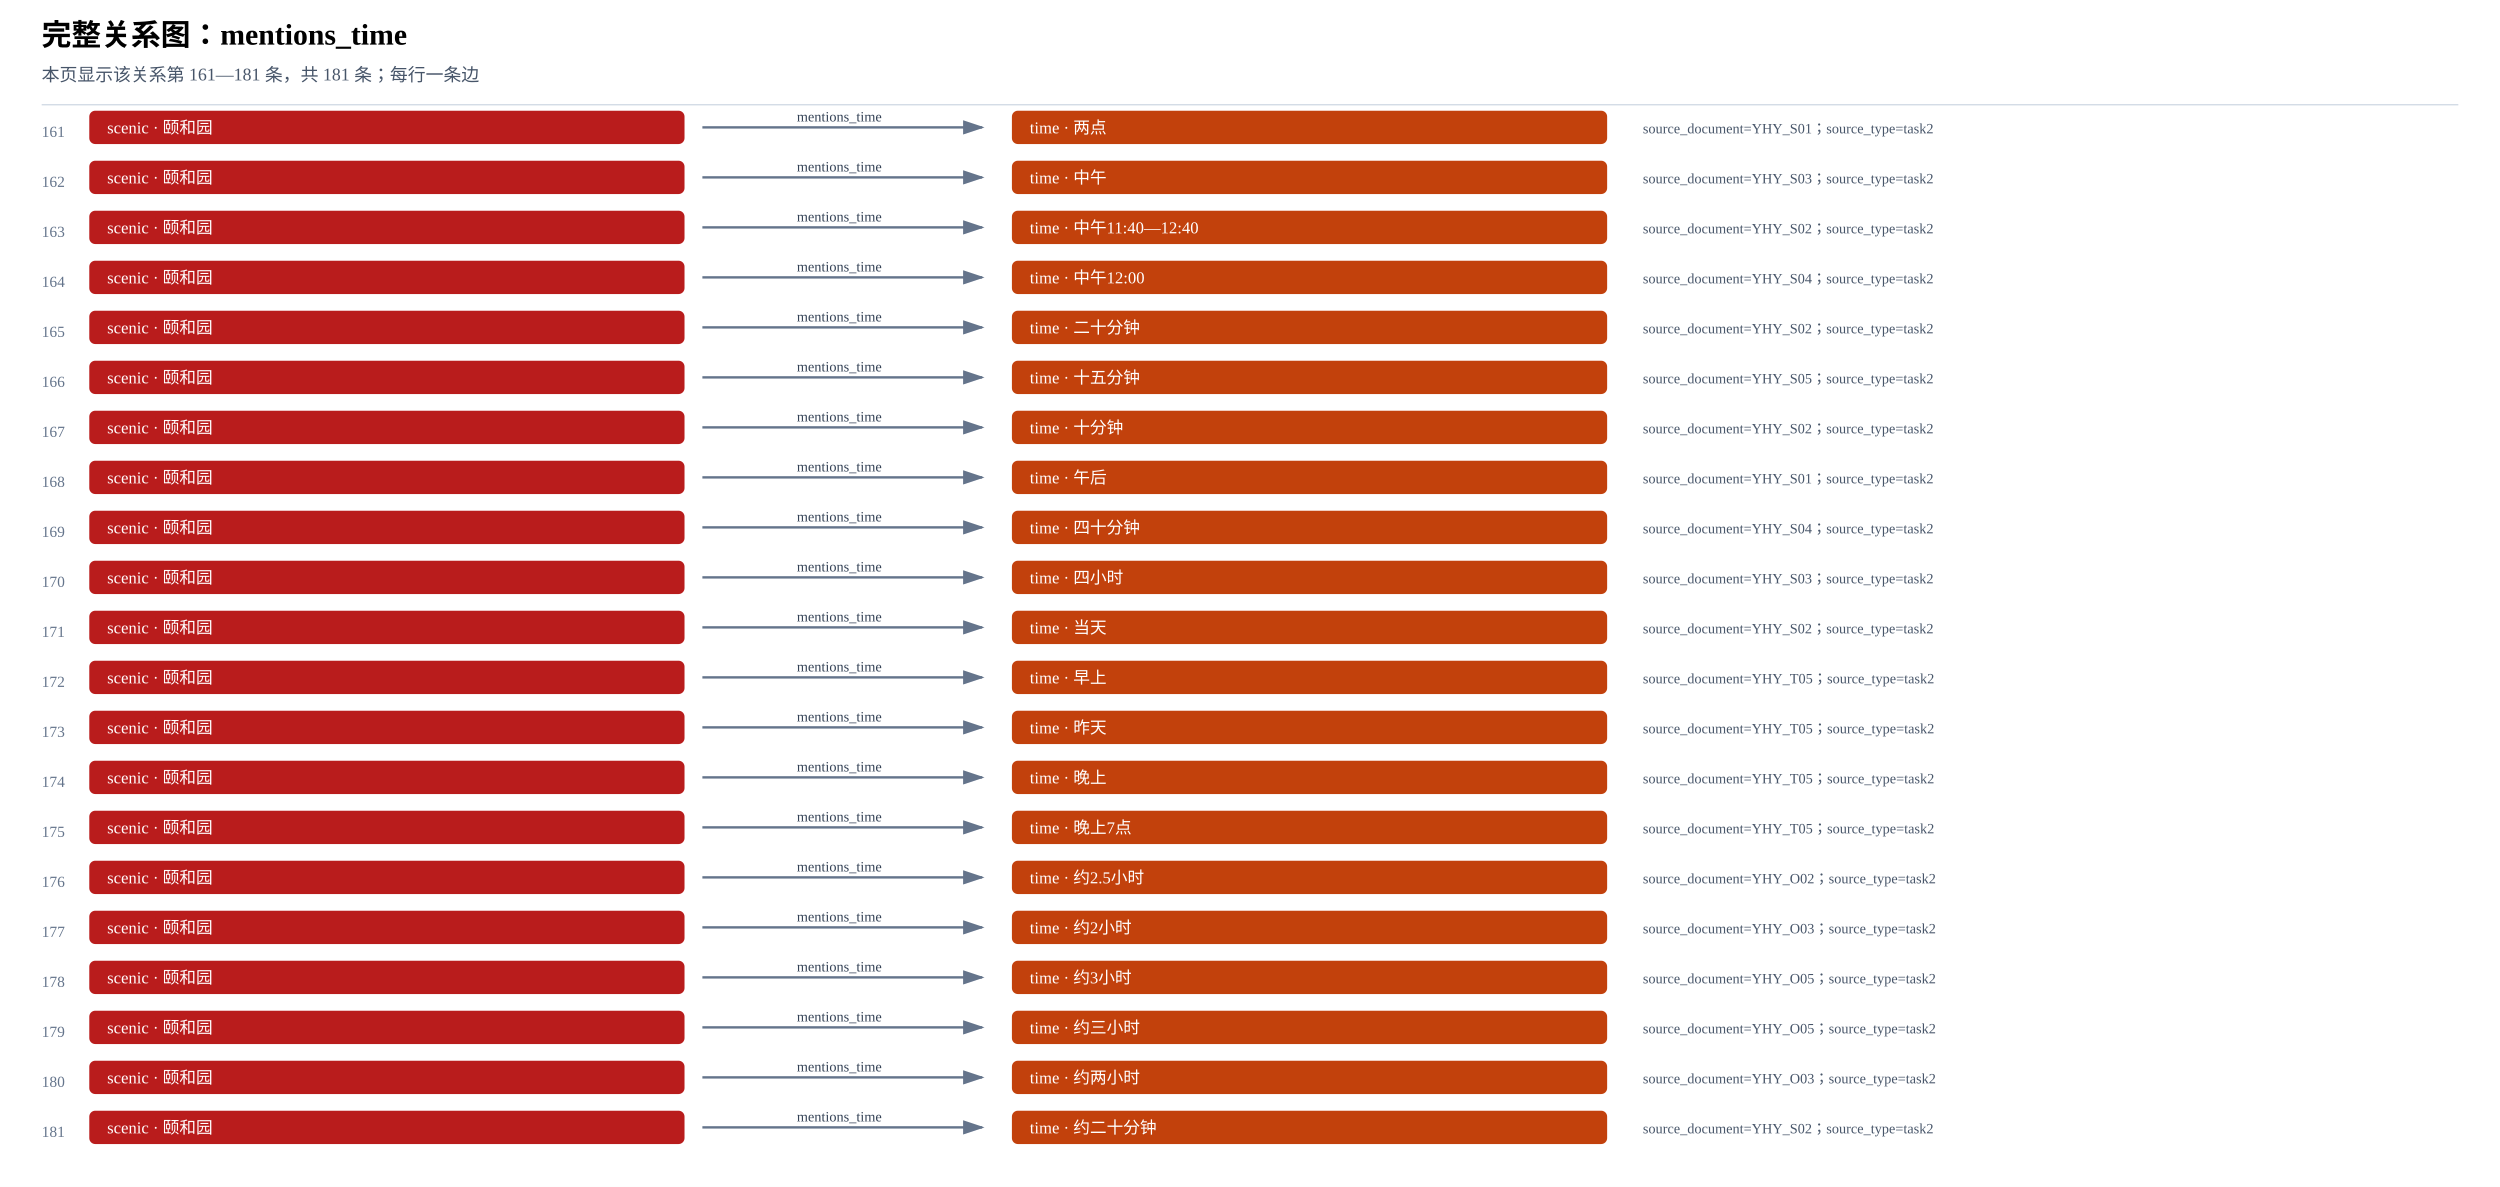
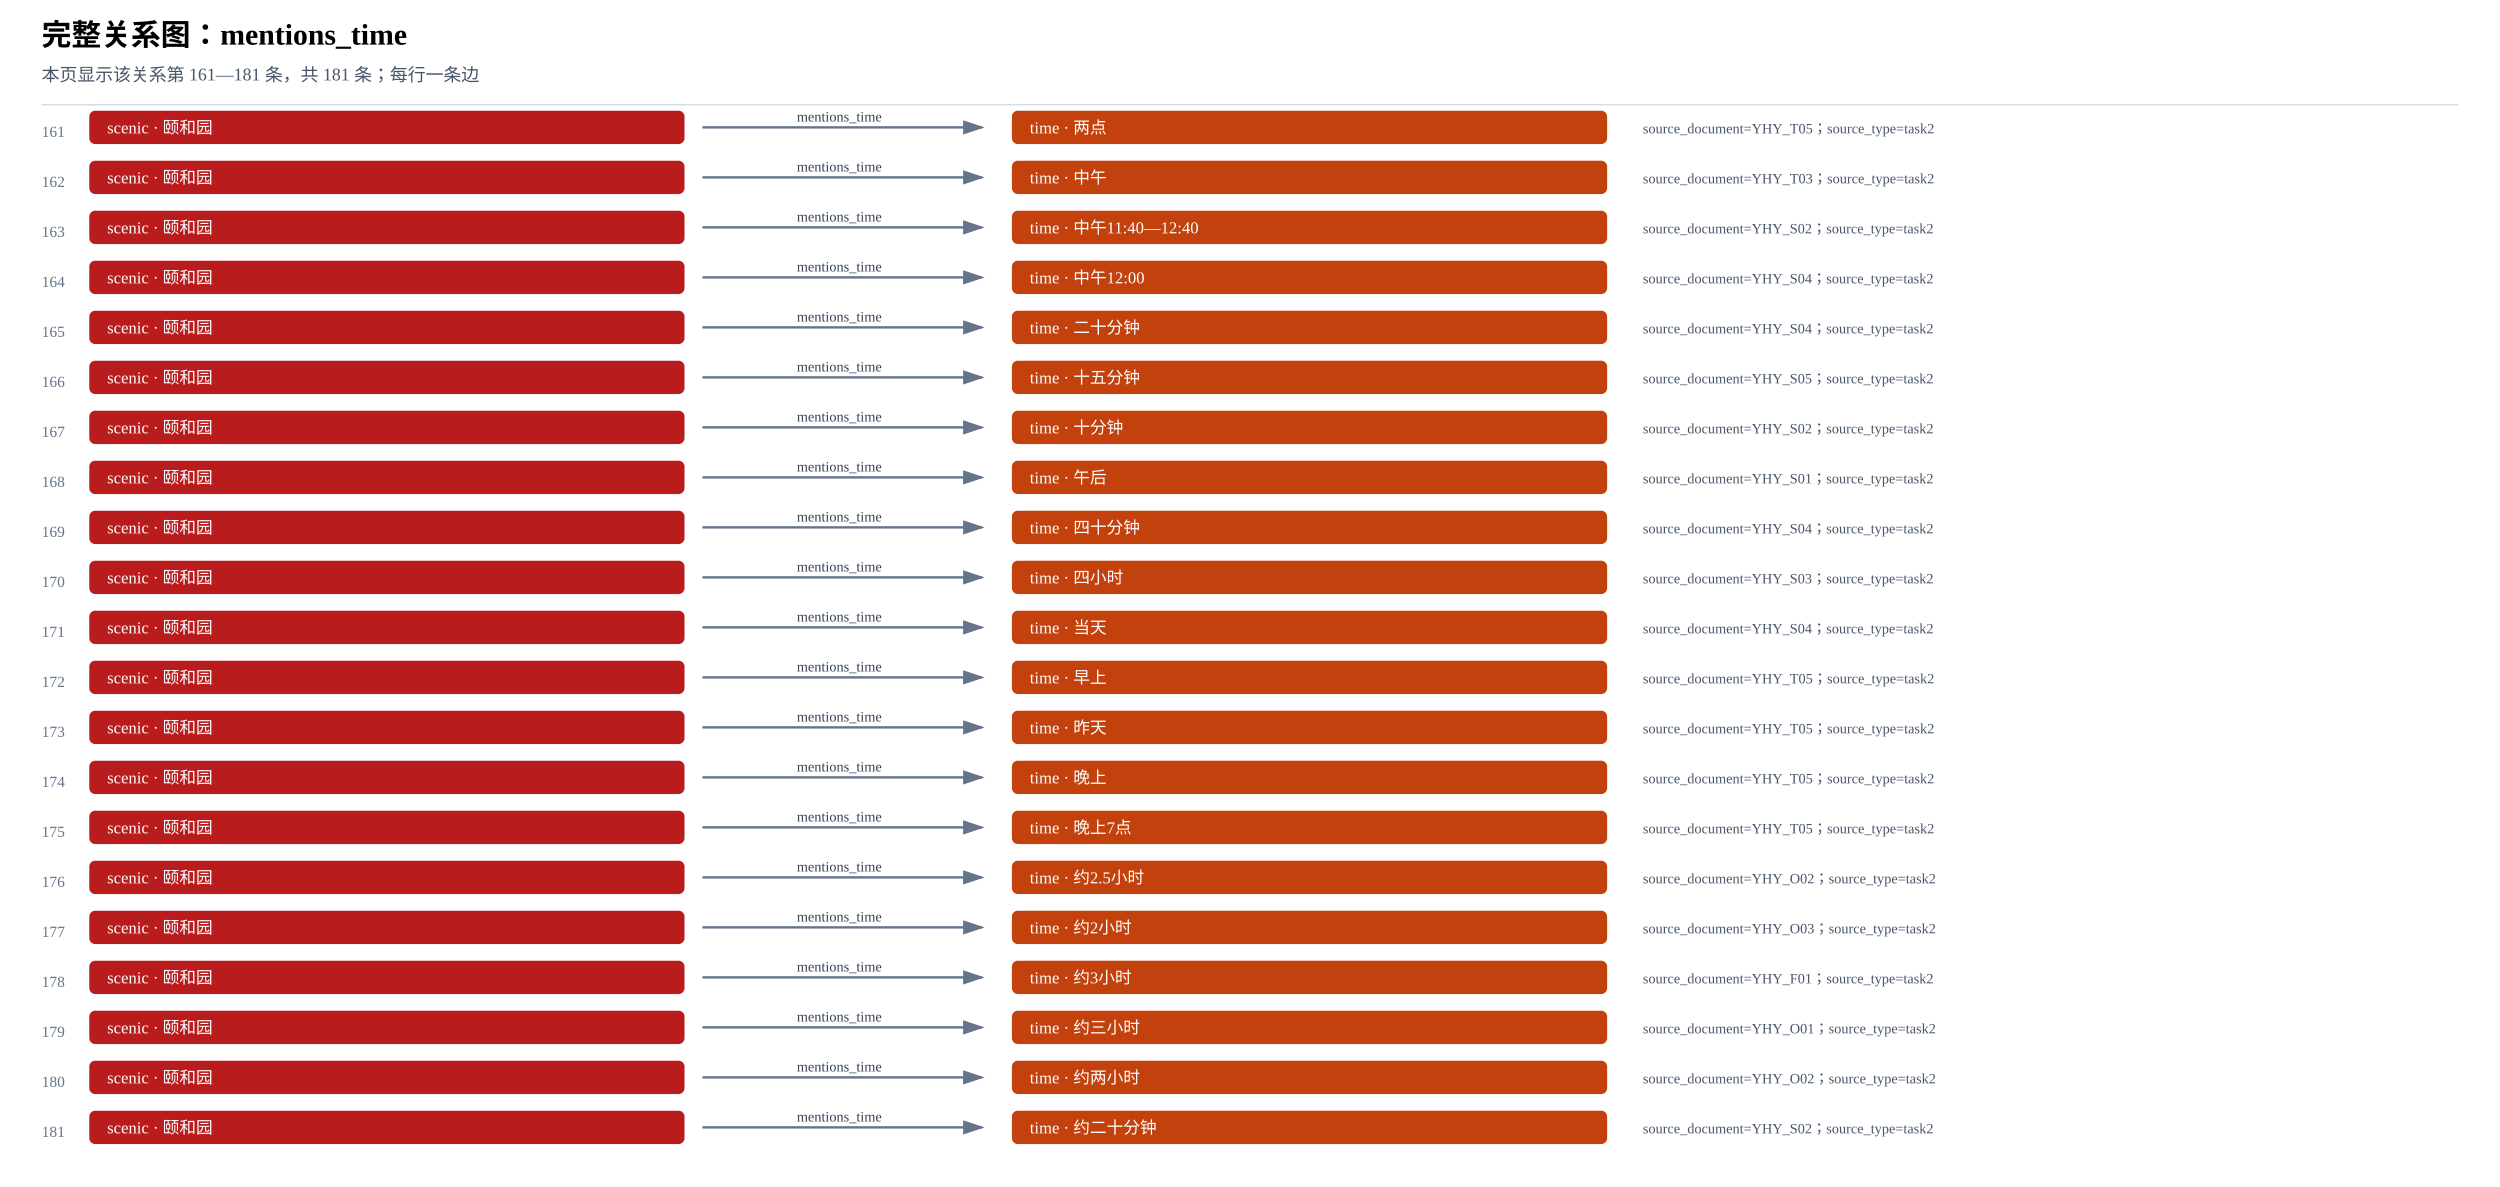
<svg xmlns="http://www.w3.org/2000/svg" width="2100" height="997" viewBox="0 0 2100 997">
  <defs>
    <marker id="edge-arrow" markerWidth="9" markerHeight="9" refX="8" refY="3" orient="auto">
      <path d="M0,0 L0,6 L9,3 z" fill="#64748b" />
    </marker>
  </defs>
  <rect width="100%" height="100%" fill="#ffffff" />
  <text x="35" y="38" font-size="25" font-weight="bold">完整关系图：mentions_time</text>
  <text x="35" y="68" font-size="15" fill="#475569">本页显示该关系第 161—181 条，共 181 条；每行一条边</text>
  <line x1="35" y1="88" x2="2065" y2="88" stroke="#cbd5e1" />
  <text x="35" y="115" font-size="13" fill="#64748b">161</text>
  <rect x="75" y="93" width="500" height="28" rx="5" fill="#b91c1c" />
  <text x="90" y="112" font-size="14" fill="white">scenic · 颐和园</text>
  <line x1="590" y1="107" x2="825" y2="107" stroke="#64748b" stroke-width="2" marker-end="url(#edge-arrow)" />
  <text x="705" y="102" text-anchor="middle" font-size="12" fill="#334155">mentions_time</text>
  <rect x="850" y="93" width="500" height="28" rx="5" fill="#c2410c" />
  <text x="865" y="112" font-size="14" fill="white">time · 两点</text>
-   <text x="1380" y="112" font-size="12" fill="#475569">source_document=YHY_S01；source_type=task2</text>
+   <text x="1380" y="112" font-size="12" fill="#475569">source_document=YHY_T05；source_type=task2</text>
  <text x="35" y="157" font-size="13" fill="#64748b">162</text>
  <rect x="75" y="135" width="500" height="28" rx="5" fill="#b91c1c" />
  <text x="90" y="154" font-size="14" fill="white">scenic · 颐和园</text>
  <line x1="590" y1="149" x2="825" y2="149" stroke="#64748b" stroke-width="2" marker-end="url(#edge-arrow)" />
  <text x="705" y="144" text-anchor="middle" font-size="12" fill="#334155">mentions_time</text>
  <rect x="850" y="135" width="500" height="28" rx="5" fill="#c2410c" />
  <text x="865" y="154" font-size="14" fill="white">time · 中午</text>
-   <text x="1380" y="154" font-size="12" fill="#475569">source_document=YHY_S03；source_type=task2</text>
+   <text x="1380" y="154" font-size="12" fill="#475569">source_document=YHY_T03；source_type=task2</text>
  <text x="35" y="199" font-size="13" fill="#64748b">163</text>
  <rect x="75" y="177" width="500" height="28" rx="5" fill="#b91c1c" />
  <text x="90" y="196" font-size="14" fill="white">scenic · 颐和园</text>
  <line x1="590" y1="191" x2="825" y2="191" stroke="#64748b" stroke-width="2" marker-end="url(#edge-arrow)" />
  <text x="705" y="186" text-anchor="middle" font-size="12" fill="#334155">mentions_time</text>
  <rect x="850" y="177" width="500" height="28" rx="5" fill="#c2410c" />
  <text x="865" y="196" font-size="14" fill="white">time · 中午11:40—12:40</text>
  <text x="1380" y="196" font-size="12" fill="#475569">source_document=YHY_S02；source_type=task2</text>
  <text x="35" y="241" font-size="13" fill="#64748b">164</text>
  <rect x="75" y="219" width="500" height="28" rx="5" fill="#b91c1c" />
  <text x="90" y="238" font-size="14" fill="white">scenic · 颐和园</text>
  <line x1="590" y1="233" x2="825" y2="233" stroke="#64748b" stroke-width="2" marker-end="url(#edge-arrow)" />
  <text x="705" y="228" text-anchor="middle" font-size="12" fill="#334155">mentions_time</text>
  <rect x="850" y="219" width="500" height="28" rx="5" fill="#c2410c" />
  <text x="865" y="238" font-size="14" fill="white">time · 中午12:00</text>
  <text x="1380" y="238" font-size="12" fill="#475569">source_document=YHY_S04；source_type=task2</text>
  <text x="35" y="283" font-size="13" fill="#64748b">165</text>
  <rect x="75" y="261" width="500" height="28" rx="5" fill="#b91c1c" />
  <text x="90" y="280" font-size="14" fill="white">scenic · 颐和园</text>
  <line x1="590" y1="275" x2="825" y2="275" stroke="#64748b" stroke-width="2" marker-end="url(#edge-arrow)" />
  <text x="705" y="270" text-anchor="middle" font-size="12" fill="#334155">mentions_time</text>
  <rect x="850" y="261" width="500" height="28" rx="5" fill="#c2410c" />
  <text x="865" y="280" font-size="14" fill="white">time · 二十分钟</text>
-   <text x="1380" y="280" font-size="12" fill="#475569">source_document=YHY_S02；source_type=task2</text>
+   <text x="1380" y="280" font-size="12" fill="#475569">source_document=YHY_S04；source_type=task2</text>
  <text x="35" y="325" font-size="13" fill="#64748b">166</text>
  <rect x="75" y="303" width="500" height="28" rx="5" fill="#b91c1c" />
  <text x="90" y="322" font-size="14" fill="white">scenic · 颐和园</text>
  <line x1="590" y1="317" x2="825" y2="317" stroke="#64748b" stroke-width="2" marker-end="url(#edge-arrow)" />
  <text x="705" y="312" text-anchor="middle" font-size="12" fill="#334155">mentions_time</text>
  <rect x="850" y="303" width="500" height="28" rx="5" fill="#c2410c" />
  <text x="865" y="322" font-size="14" fill="white">time · 十五分钟</text>
  <text x="1380" y="322" font-size="12" fill="#475569">source_document=YHY_S05；source_type=task2</text>
  <text x="35" y="367" font-size="13" fill="#64748b">167</text>
  <rect x="75" y="345" width="500" height="28" rx="5" fill="#b91c1c" />
  <text x="90" y="364" font-size="14" fill="white">scenic · 颐和园</text>
  <line x1="590" y1="359" x2="825" y2="359" stroke="#64748b" stroke-width="2" marker-end="url(#edge-arrow)" />
  <text x="705" y="354" text-anchor="middle" font-size="12" fill="#334155">mentions_time</text>
  <rect x="850" y="345" width="500" height="28" rx="5" fill="#c2410c" />
  <text x="865" y="364" font-size="14" fill="white">time · 十分钟</text>
  <text x="1380" y="364" font-size="12" fill="#475569">source_document=YHY_S02；source_type=task2</text>
  <text x="35" y="409" font-size="13" fill="#64748b">168</text>
  <rect x="75" y="387" width="500" height="28" rx="5" fill="#b91c1c" />
  <text x="90" y="406" font-size="14" fill="white">scenic · 颐和园</text>
  <line x1="590" y1="401" x2="825" y2="401" stroke="#64748b" stroke-width="2" marker-end="url(#edge-arrow)" />
  <text x="705" y="396" text-anchor="middle" font-size="12" fill="#334155">mentions_time</text>
  <rect x="850" y="387" width="500" height="28" rx="5" fill="#c2410c" />
  <text x="865" y="406" font-size="14" fill="white">time · 午后</text>
  <text x="1380" y="406" font-size="12" fill="#475569">source_document=YHY_S01；source_type=task2</text>
  <text x="35" y="451" font-size="13" fill="#64748b">169</text>
  <rect x="75" y="429" width="500" height="28" rx="5" fill="#b91c1c" />
  <text x="90" y="448" font-size="14" fill="white">scenic · 颐和园</text>
  <line x1="590" y1="443" x2="825" y2="443" stroke="#64748b" stroke-width="2" marker-end="url(#edge-arrow)" />
  <text x="705" y="438" text-anchor="middle" font-size="12" fill="#334155">mentions_time</text>
  <rect x="850" y="429" width="500" height="28" rx="5" fill="#c2410c" />
  <text x="865" y="448" font-size="14" fill="white">time · 四十分钟</text>
  <text x="1380" y="448" font-size="12" fill="#475569">source_document=YHY_S04；source_type=task2</text>
  <text x="35" y="493" font-size="13" fill="#64748b">170</text>
  <rect x="75" y="471" width="500" height="28" rx="5" fill="#b91c1c" />
  <text x="90" y="490" font-size="14" fill="white">scenic · 颐和园</text>
  <line x1="590" y1="485" x2="825" y2="485" stroke="#64748b" stroke-width="2" marker-end="url(#edge-arrow)" />
  <text x="705" y="480" text-anchor="middle" font-size="12" fill="#334155">mentions_time</text>
  <rect x="850" y="471" width="500" height="28" rx="5" fill="#c2410c" />
  <text x="865" y="490" font-size="14" fill="white">time · 四小时</text>
  <text x="1380" y="490" font-size="12" fill="#475569">source_document=YHY_S03；source_type=task2</text>
  <text x="35" y="535" font-size="13" fill="#64748b">171</text>
  <rect x="75" y="513" width="500" height="28" rx="5" fill="#b91c1c" />
  <text x="90" y="532" font-size="14" fill="white">scenic · 颐和园</text>
  <line x1="590" y1="527" x2="825" y2="527" stroke="#64748b" stroke-width="2" marker-end="url(#edge-arrow)" />
  <text x="705" y="522" text-anchor="middle" font-size="12" fill="#334155">mentions_time</text>
  <rect x="850" y="513" width="500" height="28" rx="5" fill="#c2410c" />
  <text x="865" y="532" font-size="14" fill="white">time · 当天</text>
-   <text x="1380" y="532" font-size="12" fill="#475569">source_document=YHY_S02；source_type=task2</text>
+   <text x="1380" y="532" font-size="12" fill="#475569">source_document=YHY_S04；source_type=task2</text>
  <text x="35" y="577" font-size="13" fill="#64748b">172</text>
  <rect x="75" y="555" width="500" height="28" rx="5" fill="#b91c1c" />
  <text x="90" y="574" font-size="14" fill="white">scenic · 颐和园</text>
  <line x1="590" y1="569" x2="825" y2="569" stroke="#64748b" stroke-width="2" marker-end="url(#edge-arrow)" />
  <text x="705" y="564" text-anchor="middle" font-size="12" fill="#334155">mentions_time</text>
  <rect x="850" y="555" width="500" height="28" rx="5" fill="#c2410c" />
  <text x="865" y="574" font-size="14" fill="white">time · 早上</text>
  <text x="1380" y="574" font-size="12" fill="#475569">source_document=YHY_T05；source_type=task2</text>
  <text x="35" y="619" font-size="13" fill="#64748b">173</text>
  <rect x="75" y="597" width="500" height="28" rx="5" fill="#b91c1c" />
  <text x="90" y="616" font-size="14" fill="white">scenic · 颐和园</text>
  <line x1="590" y1="611" x2="825" y2="611" stroke="#64748b" stroke-width="2" marker-end="url(#edge-arrow)" />
  <text x="705" y="606" text-anchor="middle" font-size="12" fill="#334155">mentions_time</text>
  <rect x="850" y="597" width="500" height="28" rx="5" fill="#c2410c" />
  <text x="865" y="616" font-size="14" fill="white">time · 昨天</text>
  <text x="1380" y="616" font-size="12" fill="#475569">source_document=YHY_T05；source_type=task2</text>
  <text x="35" y="661" font-size="13" fill="#64748b">174</text>
  <rect x="75" y="639" width="500" height="28" rx="5" fill="#b91c1c" />
  <text x="90" y="658" font-size="14" fill="white">scenic · 颐和园</text>
  <line x1="590" y1="653" x2="825" y2="653" stroke="#64748b" stroke-width="2" marker-end="url(#edge-arrow)" />
  <text x="705" y="648" text-anchor="middle" font-size="12" fill="#334155">mentions_time</text>
  <rect x="850" y="639" width="500" height="28" rx="5" fill="#c2410c" />
  <text x="865" y="658" font-size="14" fill="white">time · 晚上</text>
  <text x="1380" y="658" font-size="12" fill="#475569">source_document=YHY_T05；source_type=task2</text>
  <text x="35" y="703" font-size="13" fill="#64748b">175</text>
  <rect x="75" y="681" width="500" height="28" rx="5" fill="#b91c1c" />
  <text x="90" y="700" font-size="14" fill="white">scenic · 颐和园</text>
  <line x1="590" y1="695" x2="825" y2="695" stroke="#64748b" stroke-width="2" marker-end="url(#edge-arrow)" />
  <text x="705" y="690" text-anchor="middle" font-size="12" fill="#334155">mentions_time</text>
  <rect x="850" y="681" width="500" height="28" rx="5" fill="#c2410c" />
  <text x="865" y="700" font-size="14" fill="white">time · 晚上7点</text>
  <text x="1380" y="700" font-size="12" fill="#475569">source_document=YHY_T05；source_type=task2</text>
  <text x="35" y="745" font-size="13" fill="#64748b">176</text>
  <rect x="75" y="723" width="500" height="28" rx="5" fill="#b91c1c" />
  <text x="90" y="742" font-size="14" fill="white">scenic · 颐和园</text>
  <line x1="590" y1="737" x2="825" y2="737" stroke="#64748b" stroke-width="2" marker-end="url(#edge-arrow)" />
  <text x="705" y="732" text-anchor="middle" font-size="12" fill="#334155">mentions_time</text>
  <rect x="850" y="723" width="500" height="28" rx="5" fill="#c2410c" />
  <text x="865" y="742" font-size="14" fill="white">time · 约2.5小时</text>
  <text x="1380" y="742" font-size="12" fill="#475569">source_document=YHY_O02；source_type=task2</text>
  <text x="35" y="787" font-size="13" fill="#64748b">177</text>
  <rect x="75" y="765" width="500" height="28" rx="5" fill="#b91c1c" />
  <text x="90" y="784" font-size="14" fill="white">scenic · 颐和园</text>
  <line x1="590" y1="779" x2="825" y2="779" stroke="#64748b" stroke-width="2" marker-end="url(#edge-arrow)" />
  <text x="705" y="774" text-anchor="middle" font-size="12" fill="#334155">mentions_time</text>
  <rect x="850" y="765" width="500" height="28" rx="5" fill="#c2410c" />
  <text x="865" y="784" font-size="14" fill="white">time · 约2小时</text>
  <text x="1380" y="784" font-size="12" fill="#475569">source_document=YHY_O03；source_type=task2</text>
  <text x="35" y="829" font-size="13" fill="#64748b">178</text>
  <rect x="75" y="807" width="500" height="28" rx="5" fill="#b91c1c" />
  <text x="90" y="826" font-size="14" fill="white">scenic · 颐和园</text>
  <line x1="590" y1="821" x2="825" y2="821" stroke="#64748b" stroke-width="2" marker-end="url(#edge-arrow)" />
  <text x="705" y="816" text-anchor="middle" font-size="12" fill="#334155">mentions_time</text>
  <rect x="850" y="807" width="500" height="28" rx="5" fill="#c2410c" />
  <text x="865" y="826" font-size="14" fill="white">time · 约3小时</text>
-   <text x="1380" y="826" font-size="12" fill="#475569">source_document=YHY_O05；source_type=task2</text>
+   <text x="1380" y="826" font-size="12" fill="#475569">source_document=YHY_F01；source_type=task2</text>
  <text x="35" y="871" font-size="13" fill="#64748b">179</text>
  <rect x="75" y="849" width="500" height="28" rx="5" fill="#b91c1c" />
  <text x="90" y="868" font-size="14" fill="white">scenic · 颐和园</text>
  <line x1="590" y1="863" x2="825" y2="863" stroke="#64748b" stroke-width="2" marker-end="url(#edge-arrow)" />
  <text x="705" y="858" text-anchor="middle" font-size="12" fill="#334155">mentions_time</text>
  <rect x="850" y="849" width="500" height="28" rx="5" fill="#c2410c" />
  <text x="865" y="868" font-size="14" fill="white">time · 约三小时</text>
-   <text x="1380" y="868" font-size="12" fill="#475569">source_document=YHY_O05；source_type=task2</text>
+   <text x="1380" y="868" font-size="12" fill="#475569">source_document=YHY_O01；source_type=task2</text>
  <text x="35" y="913" font-size="13" fill="#64748b">180</text>
  <rect x="75" y="891" width="500" height="28" rx="5" fill="#b91c1c" />
  <text x="90" y="910" font-size="14" fill="white">scenic · 颐和园</text>
  <line x1="590" y1="905" x2="825" y2="905" stroke="#64748b" stroke-width="2" marker-end="url(#edge-arrow)" />
  <text x="705" y="900" text-anchor="middle" font-size="12" fill="#334155">mentions_time</text>
  <rect x="850" y="891" width="500" height="28" rx="5" fill="#c2410c" />
  <text x="865" y="910" font-size="14" fill="white">time · 约两小时</text>
-   <text x="1380" y="910" font-size="12" fill="#475569">source_document=YHY_O03；source_type=task2</text>
+   <text x="1380" y="910" font-size="12" fill="#475569">source_document=YHY_O02；source_type=task2</text>
  <text x="35" y="955" font-size="13" fill="#64748b">181</text>
  <rect x="75" y="933" width="500" height="28" rx="5" fill="#b91c1c" />
  <text x="90" y="952" font-size="14" fill="white">scenic · 颐和园</text>
  <line x1="590" y1="947" x2="825" y2="947" stroke="#64748b" stroke-width="2" marker-end="url(#edge-arrow)" />
  <text x="705" y="942" text-anchor="middle" font-size="12" fill="#334155">mentions_time</text>
  <rect x="850" y="933" width="500" height="28" rx="5" fill="#c2410c" />
  <text x="865" y="952" font-size="14" fill="white">time · 约二十分钟</text>
  <text x="1380" y="952" font-size="12" fill="#475569">source_document=YHY_S02；source_type=task2</text>
</svg>
